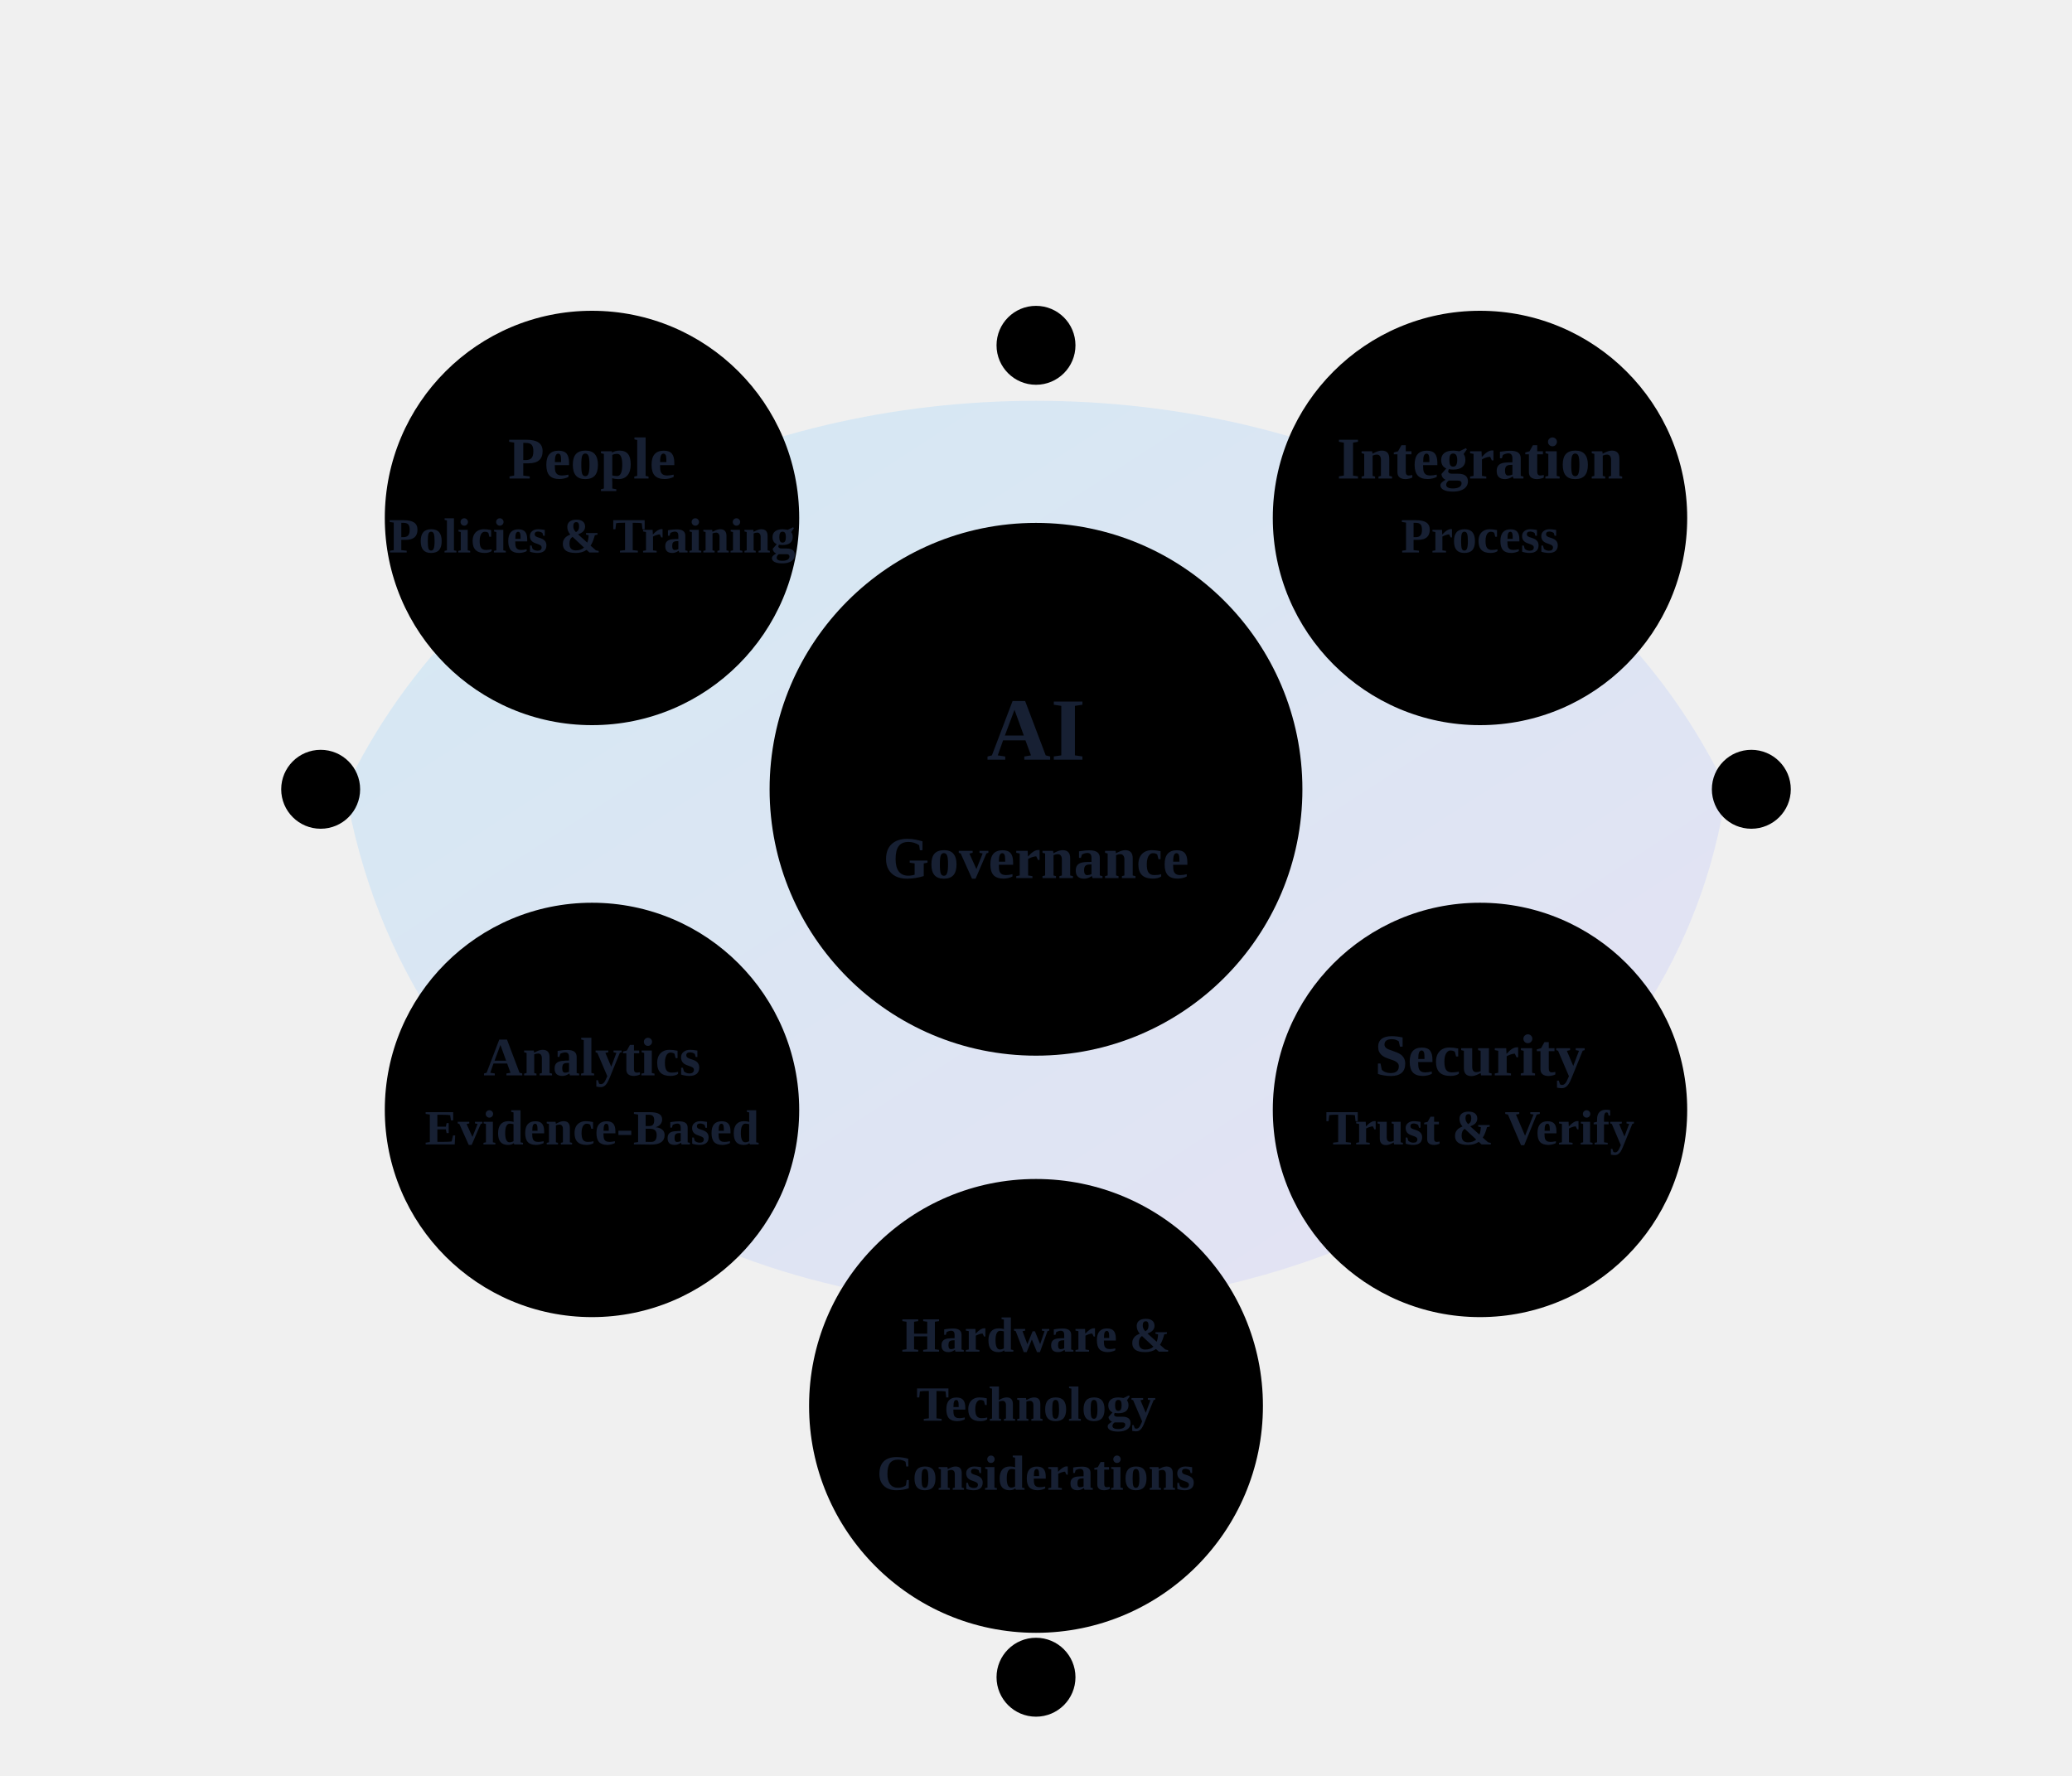
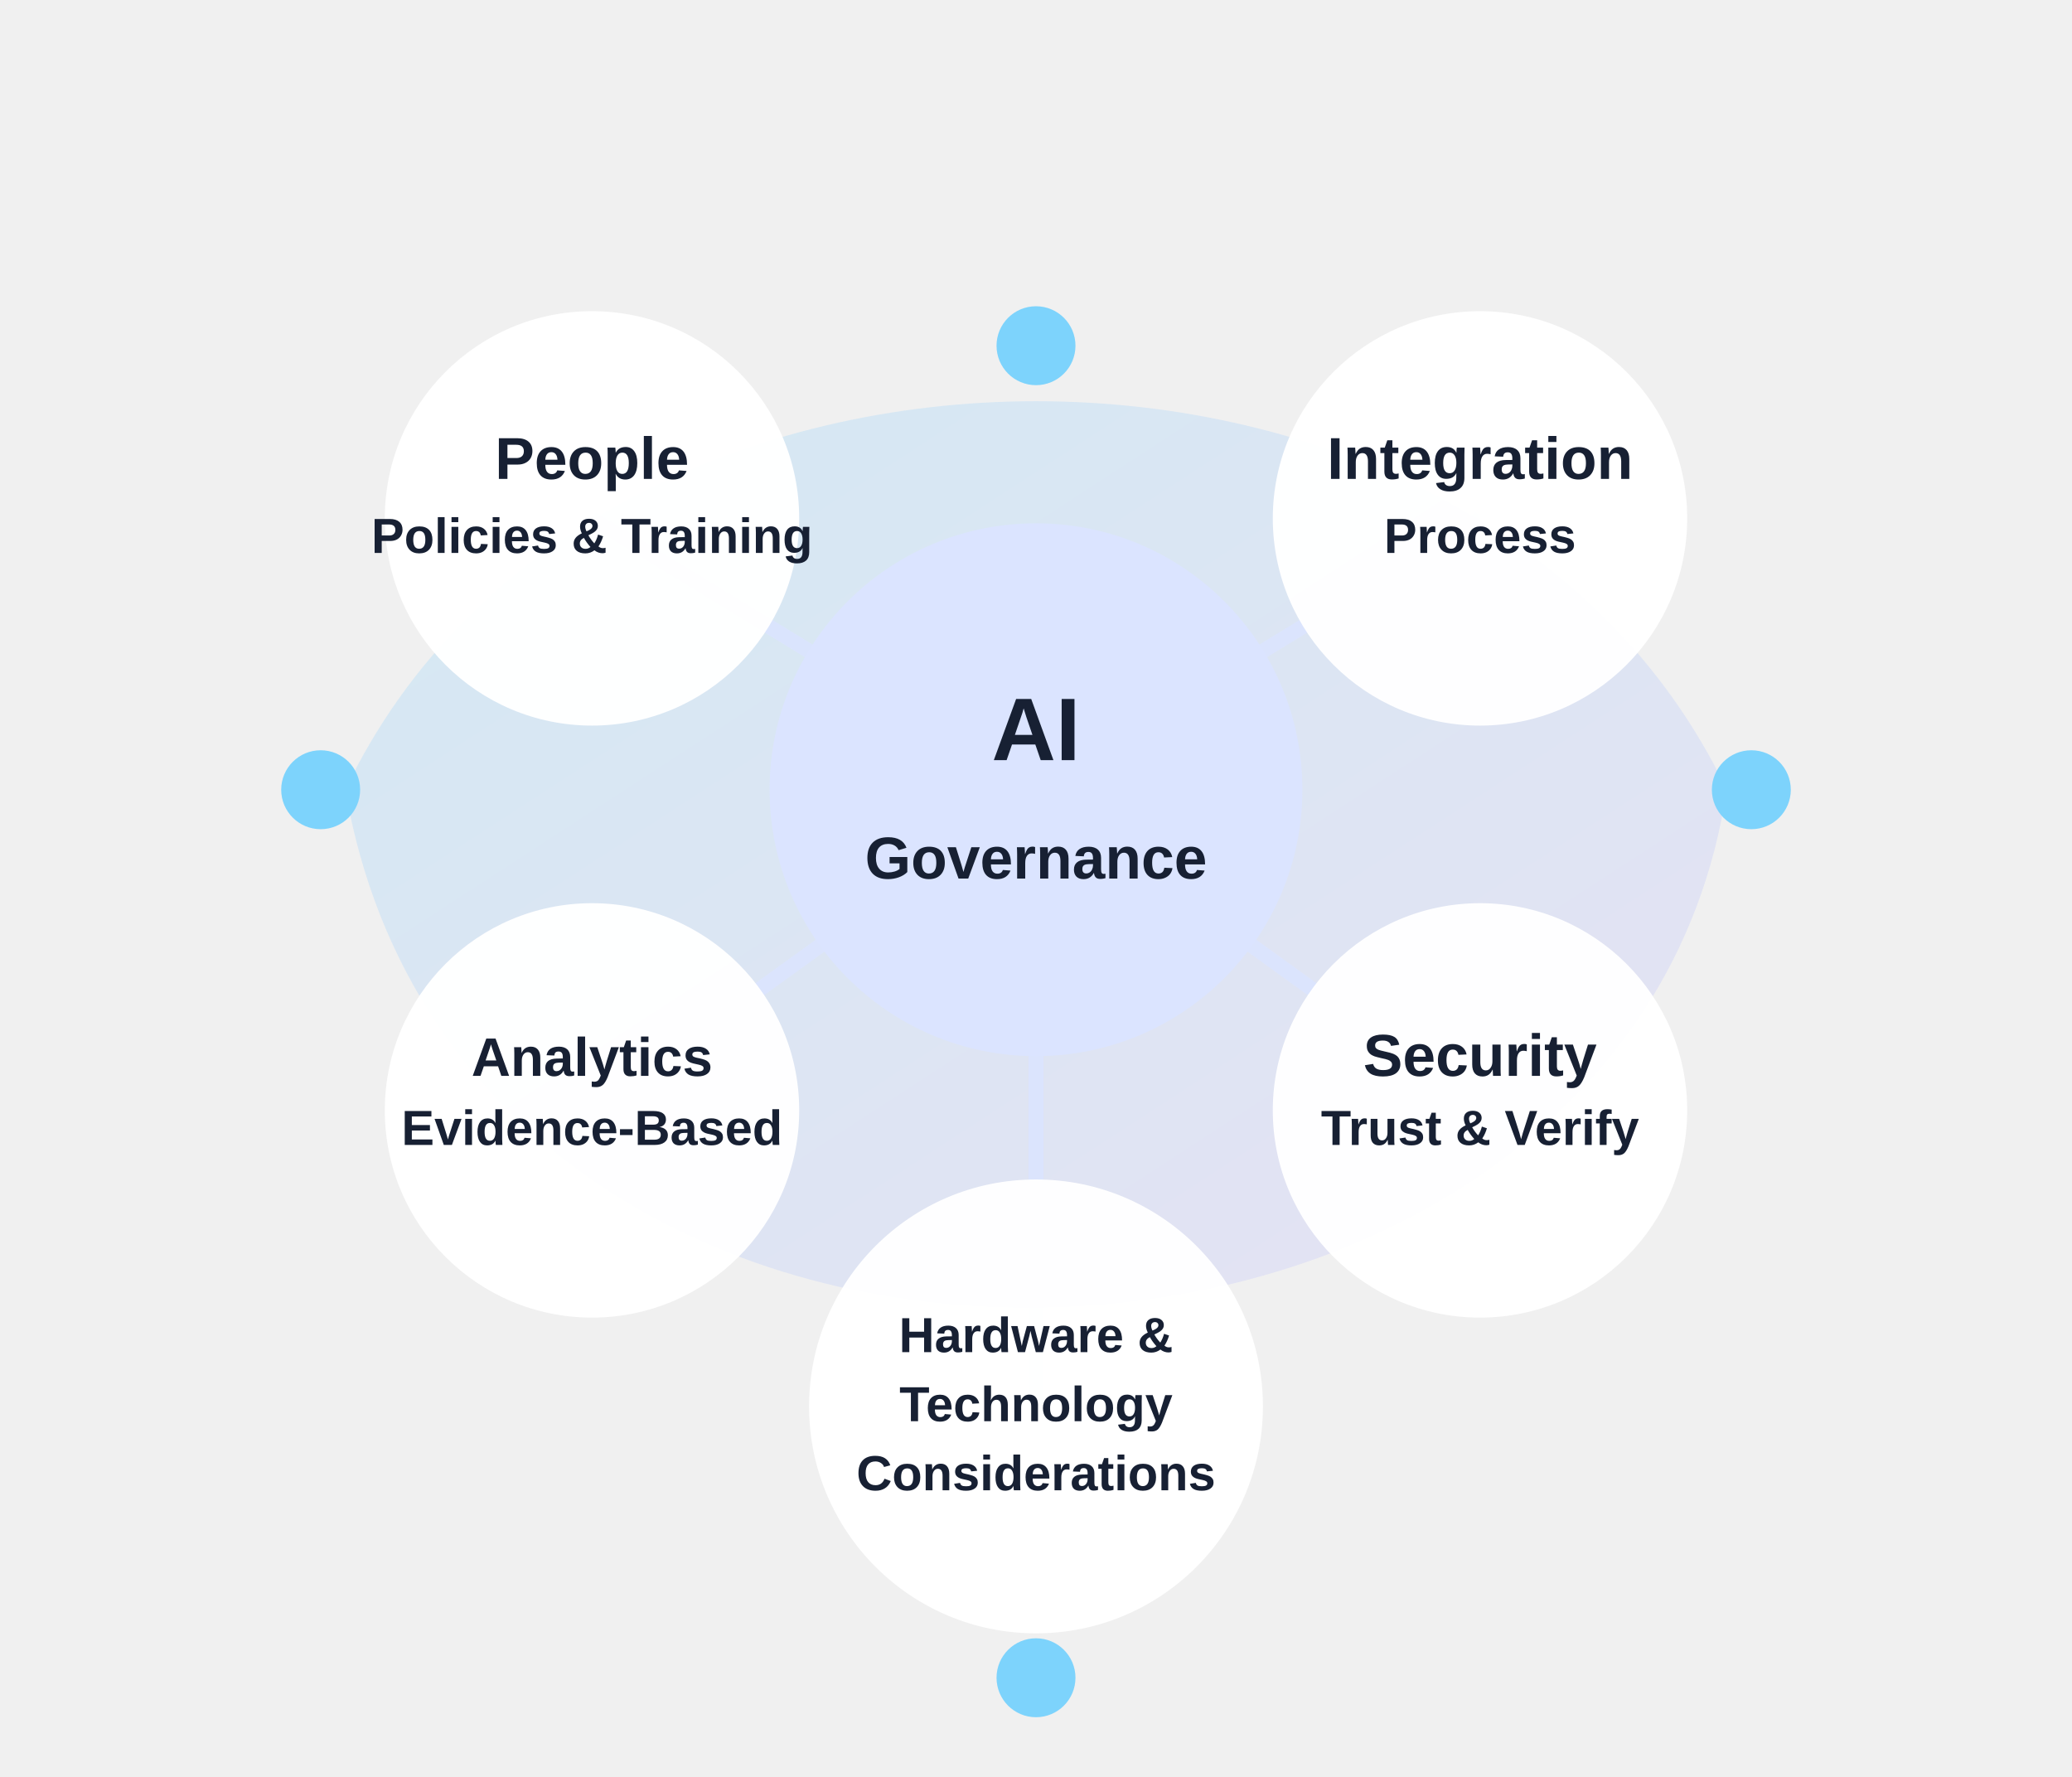
- <svg xmlns="http://www.w3.org/2000/svg" viewBox="0 0 420 360" width="840" height="720">
+ <svg xmlns="http://www.w3.org/2000/svg" viewBox="0 0 420 360" width="1200" height="1029">
+   <style>
+     .node { fill: #ffffff; opacity: .98; }
+     .node2 { fill: #dbe4ff; opacity: 1; }
+     .line { stroke: #dbe4ff; stroke-width: 3; opacity: .85; }
+     .accent { fill: #7dd3fc; }
+     text { font-family: -apple-system, BlinkMacSystemFont, "Segoe UI", Arial, sans-serif; }
+   </style>
  <defs>
    <linearGradient id="g" x1="0" y1="0" x2="1" y2="1">
      <stop stop-color="#7dd3fc" />
      <stop offset="1" stop-color="#c4b5fd" />
    </linearGradient>
  </defs>
  <path d="M70 160 C120 55, 300 55, 350 160 C330 295, 95 305, 70 160Z" fill="url(#g)" opacity=".25" />
  <line class="line" x1="120" y1="105" x2="210" y2="160" />
  <line class="line" x1="300" y1="105" x2="210" y2="160" />
  <line class="line" x1="120" y1="225" x2="210" y2="160" />
  <line class="line" x1="300" y1="225" x2="210" y2="160" />
  <line class="line" x1="210" y1="285" x2="210" y2="160" />
  <circle class="node" cx="120" cy="105" r="42" />
  <circle class="node" cx="300" cy="105" r="42" />
  <circle class="node" cx="120" cy="225" r="42" />
  <circle class="node" cx="300" cy="225" r="42" />
  <circle class="node" cx="210" cy="285" r="46" />
  <circle class="node2" cx="210" cy="160" r="54" />
  <text x="210" y="154" text-anchor="middle" font-size="18" font-weight="800" fill="#172033">AI</text>
  <text x="210" y="178" text-anchor="middle" font-size="12" font-weight="700" fill="#172033">Governance</text>
  <text x="120" y="97" text-anchor="middle" font-size="12" font-weight="700" fill="#172033">People</text>
  <text x="120" y="112" text-anchor="middle" font-size="10" font-weight="700" fill="#172033">Policies &amp; Training</text>
  <text x="300" y="97" text-anchor="middle" font-size="12" font-weight="700" fill="#172033">Integration</text>
  <text x="300" y="112" text-anchor="middle" font-size="10" font-weight="700" fill="#172033">Process</text>
  <text x="120" y="218" text-anchor="middle" font-size="11" font-weight="700" fill="#172033">Analytics</text>
  <text x="120" y="232" text-anchor="middle" font-size="10" font-weight="700" fill="#172033">Evidence-Based</text>
  <text x="300" y="218" text-anchor="middle" font-size="12" font-weight="700" fill="#172033">Security</text>
  <text x="300" y="232" text-anchor="middle" font-size="10" font-weight="700" fill="#172033">Trust &amp; Verify</text>
  <text x="210" y="274" text-anchor="middle" font-size="10" font-weight="700" fill="#172033">Hardware &amp;</text>
  <text x="210" y="288" text-anchor="middle" font-size="10" font-weight="700" fill="#172033">Technology</text>
  <text x="210" y="302" text-anchor="middle" font-size="10" font-weight="700" fill="#172033">Considerations</text>
  <circle class="accent" cx="210" cy="70" r="8" />
  <circle class="accent" cx="355" cy="160" r="8" />
  <circle class="accent" cx="210" cy="340" r="8" />
  <circle class="accent" cx="65" cy="160" r="8" />
</svg>
